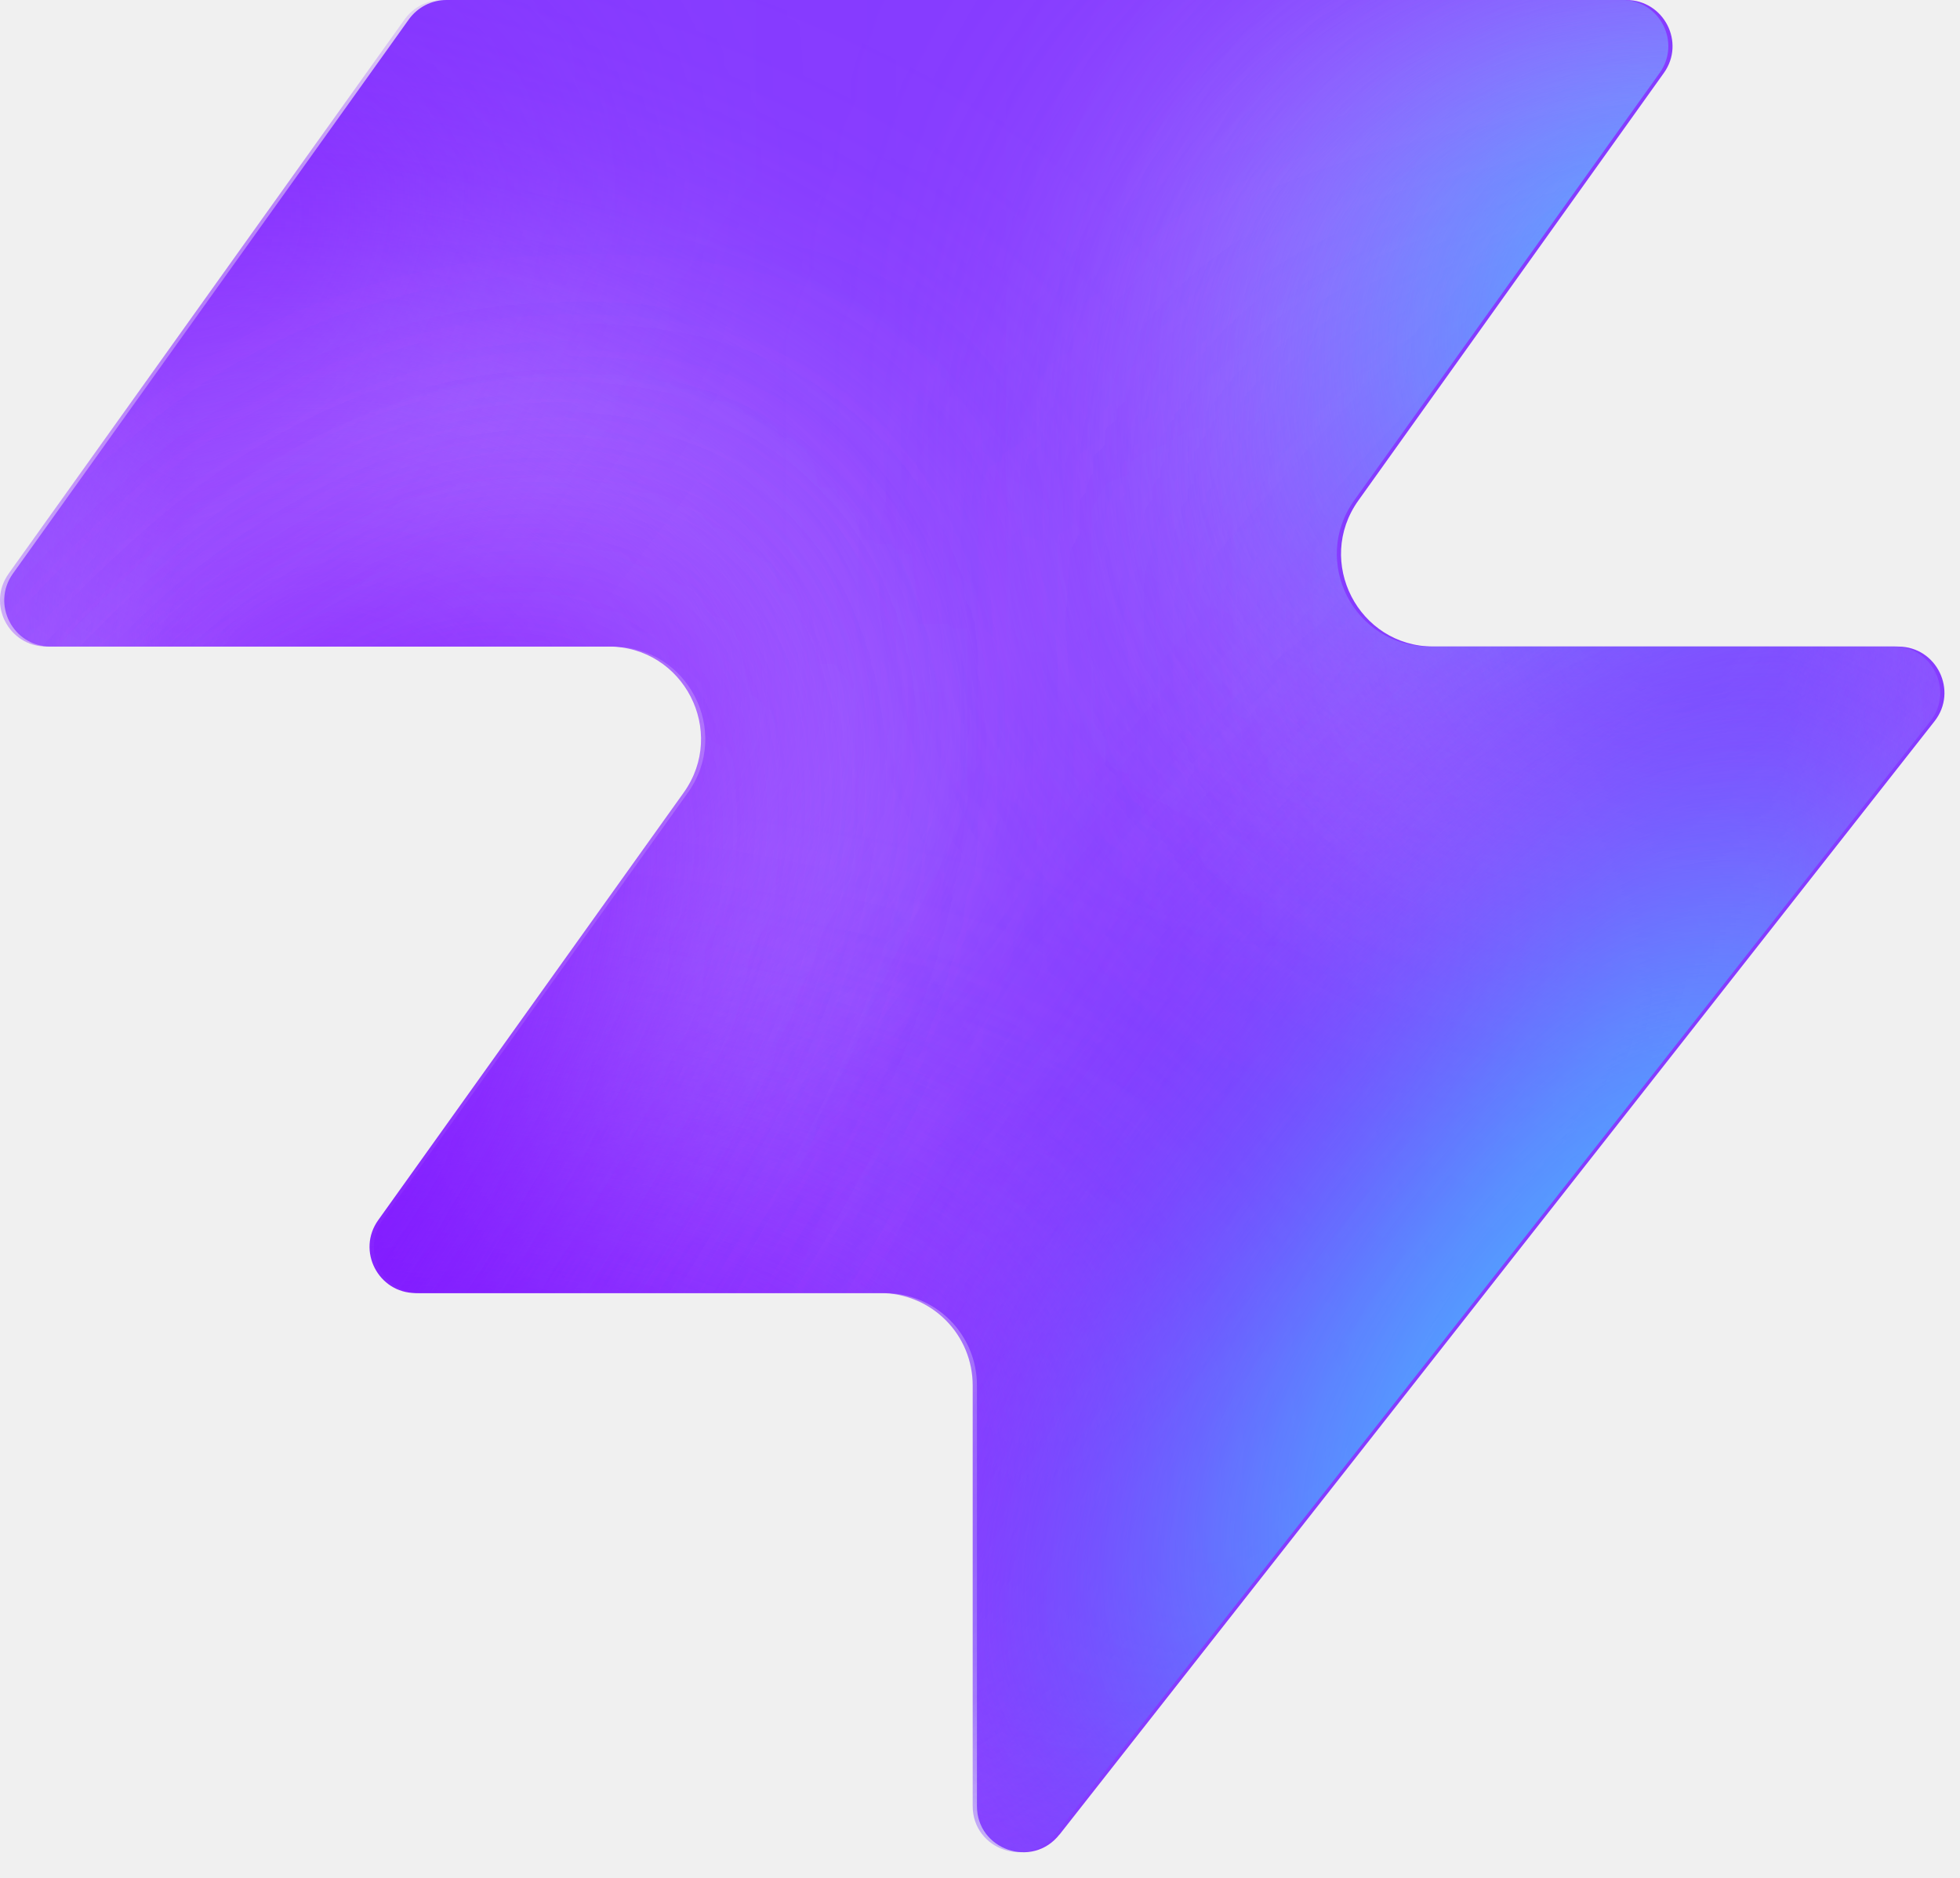
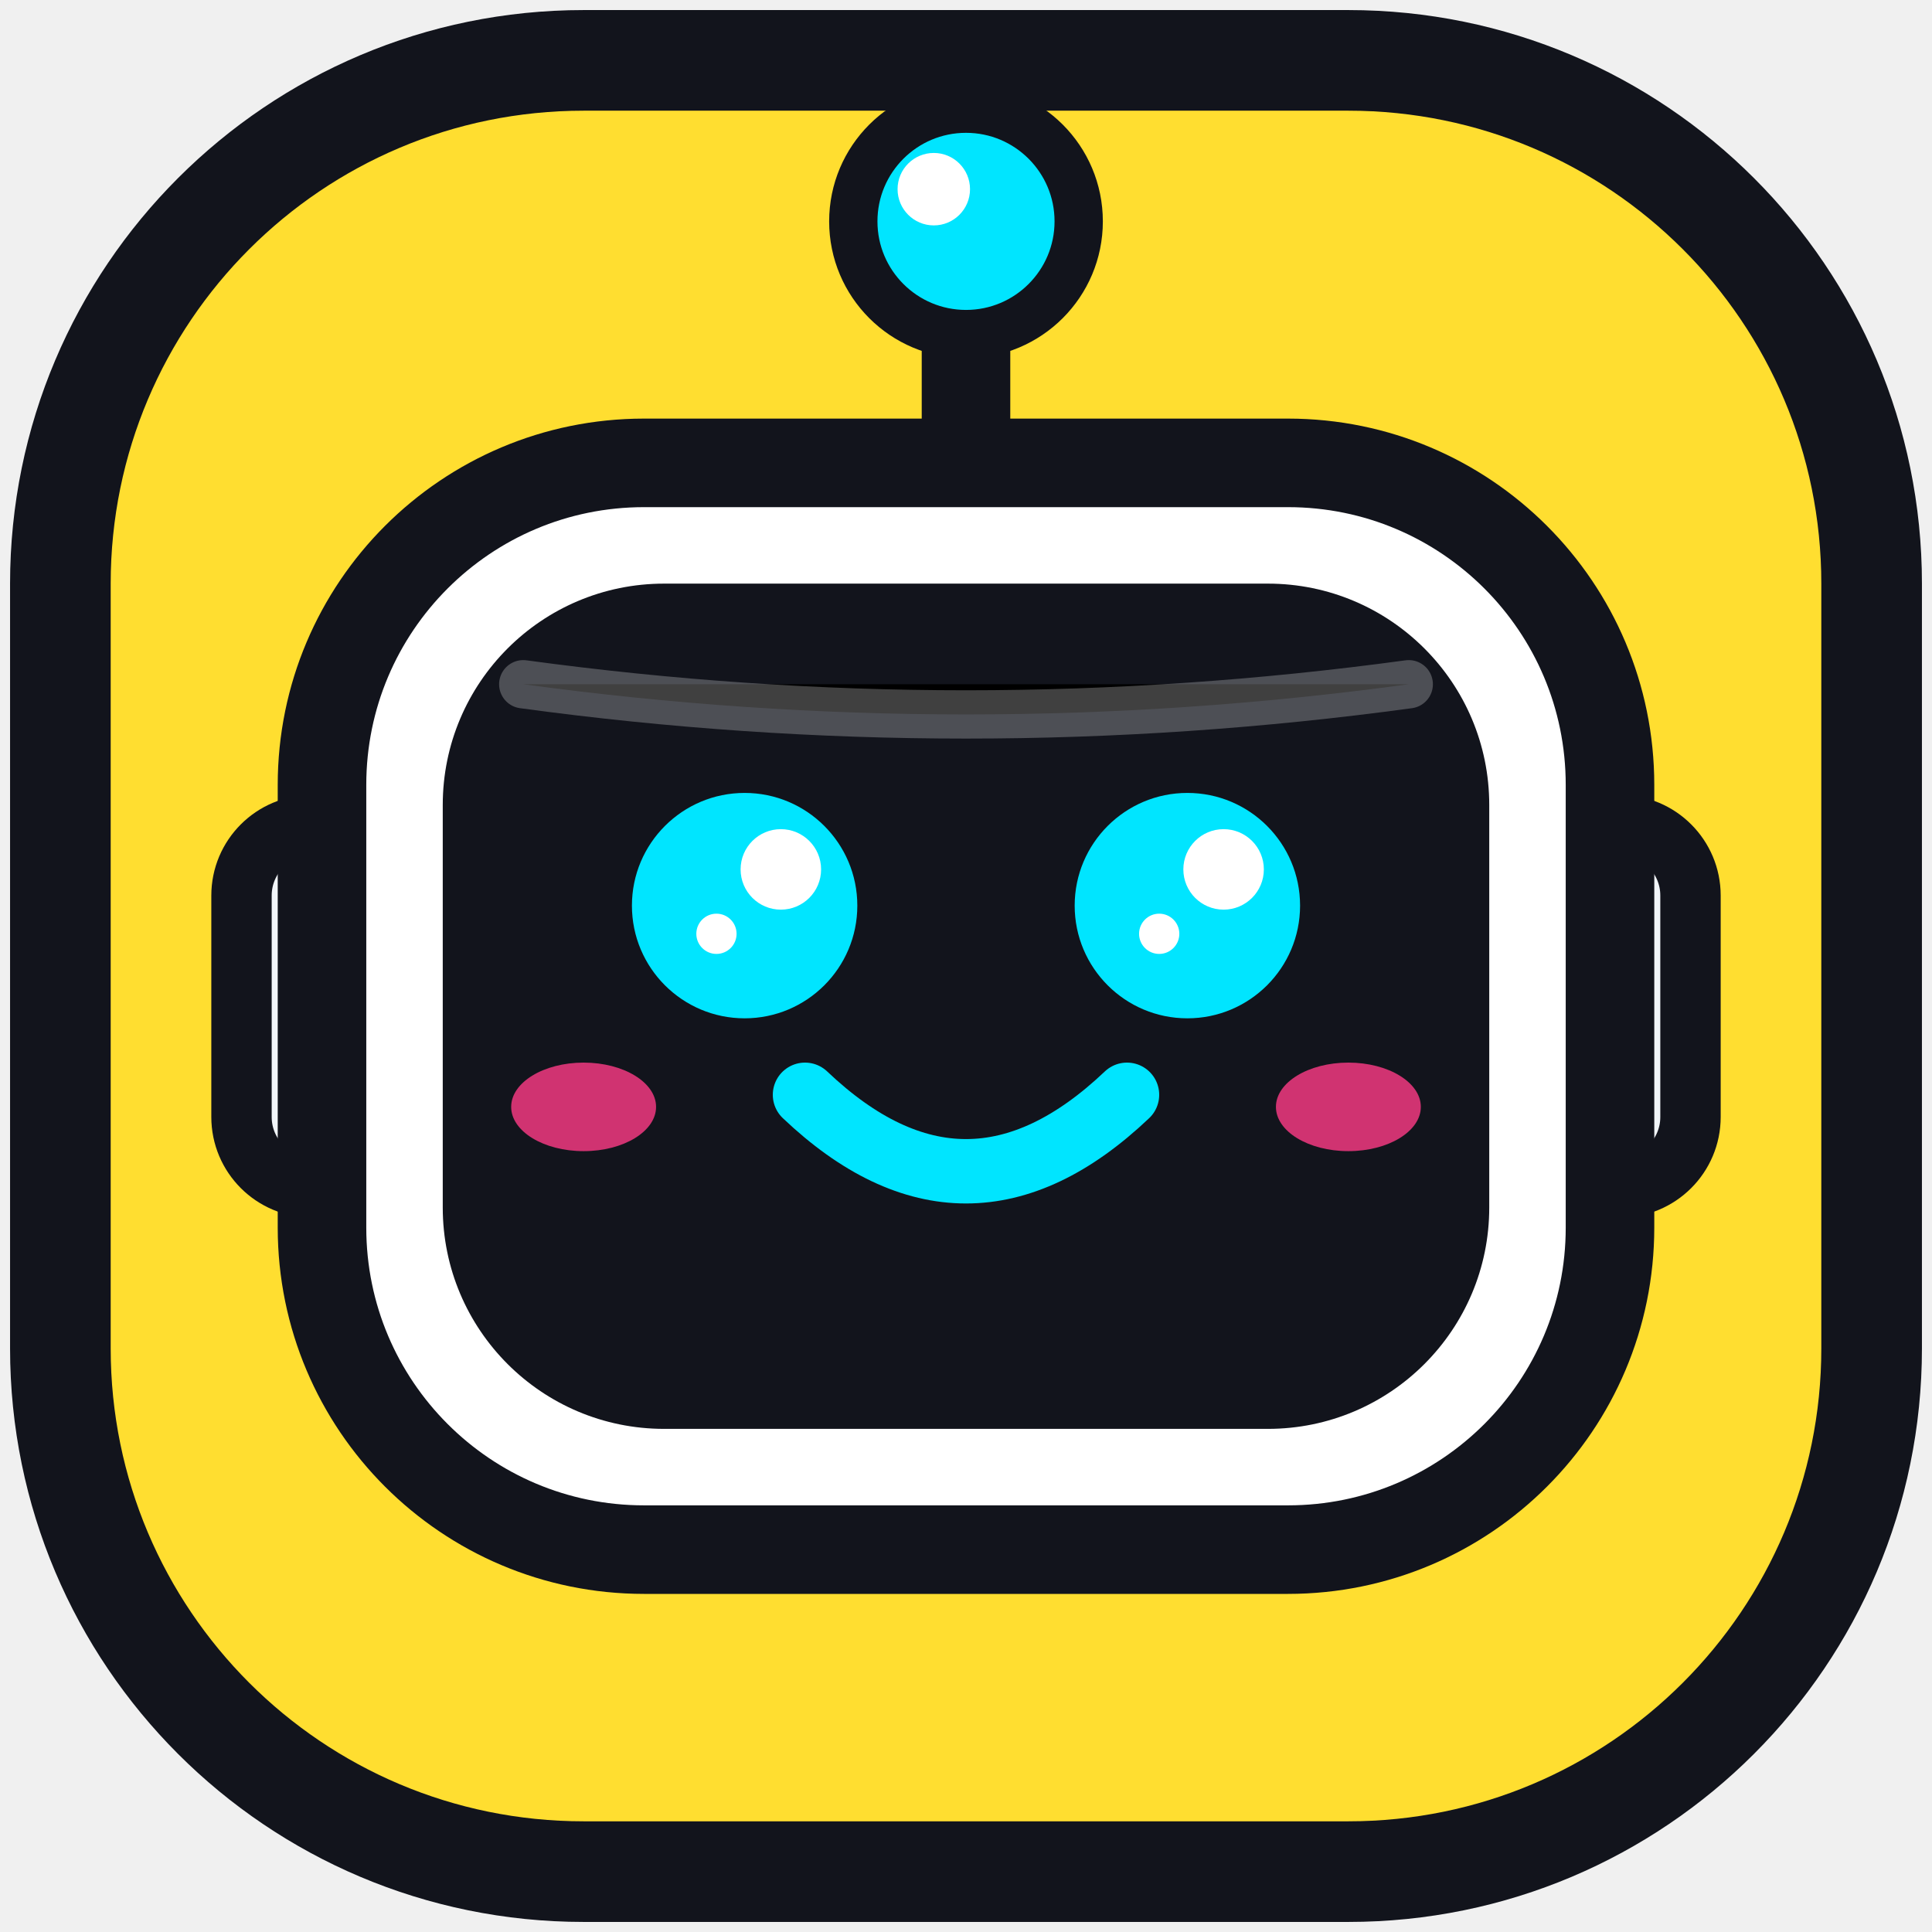
- <svg xmlns="http://www.w3.org/2000/svg" width="48" height="46" fill="none" viewBox="0 0 48 46">
-   <path fill="#863bff" d="M25.946 44.938c-.664.845-2.021.375-2.021-.698V33.937a2.26 2.26 0 0 0-2.262-2.262H10.287c-.92 0-1.456-1.04-.92-1.788l7.48-10.471c1.07-1.497 0-3.578-1.842-3.578H1.237c-.92 0-1.456-1.04-.92-1.788L10.013.474c.214-.297.556-.474.92-.474h28.894c.92 0 1.456 1.04.92 1.788l-7.48 10.471c-1.07 1.498 0 3.579 1.842 3.579h11.377c.943 0 1.473 1.088.89 1.83L25.947 44.94z" style="fill:#863bff;fill:color(display-p3 .525 .23 1);fill-opacity:1" />
-   <mask id="a" width="48" height="46" x="0" y="0" maskUnits="userSpaceOnUse" style="mask-type:alpha">
-     <path fill="#000" d="M25.842 44.938c-.664.844-2.021.375-2.021-.698V33.937a2.26 2.26 0 0 0-2.262-2.262H10.183c-.92 0-1.456-1.04-.92-1.788l7.48-10.471c1.07-1.498 0-3.579-1.842-3.579H1.133c-.92 0-1.456-1.04-.92-1.787L9.91.473c.214-.297.556-.474.92-.474h28.894c.92 0 1.456 1.04.92 1.788l-7.48 10.471c-1.07 1.498 0 3.578 1.842 3.578h11.377c.943 0 1.473 1.088.89 1.832L25.843 44.94z" style="fill:#000;fill-opacity:1" />
-   </mask>
-   <g mask="url(#a)">
-     <g filter="url(#b)">
-       <ellipse cx="5.508" cy="14.704" fill="#ede6ff" rx="5.508" ry="14.704" style="fill:#ede6ff;fill:color(display-p3 .927 .903 1);fill-opacity:1" transform="matrix(.00324 1 1 -.00324 -4.47 31.516)" />
-     </g>
-     <g filter="url(#c)">
-       <ellipse cx="10.399" cy="29.851" fill="#ede6ff" rx="10.399" ry="29.851" style="fill:#ede6ff;fill:color(display-p3 .927 .903 1);fill-opacity:1" transform="matrix(.00324 1 1 -.00324 -39.328 7.883)" />
-     </g>
-     <g filter="url(#d)">
-       <ellipse cx="5.508" cy="30.487" fill="#7e14ff" rx="5.508" ry="30.487" style="fill:#7e14ff;fill:color(display-p3 .492 .077 1);fill-opacity:1" transform="rotate(89.814 -25.913 -14.639)scale(1 -1)" />
-     </g>
-     <g filter="url(#e)">
-       <ellipse cx="5.508" cy="30.599" fill="#7e14ff" rx="5.508" ry="30.599" style="fill:#7e14ff;fill:color(display-p3 .492 .077 1);fill-opacity:1" transform="rotate(89.814 -32.644 -3.334)scale(1 -1)" />
-     </g>
-     <g filter="url(#f)">
-       <ellipse cx="5.508" cy="30.599" fill="#7e14ff" rx="5.508" ry="30.599" style="fill:#7e14ff;fill:color(display-p3 .492 .077 1);fill-opacity:1" transform="matrix(.00324 1 1 -.00324 -34.34 30.47)" />
-     </g>
-     <g filter="url(#g)">
-       <ellipse cx="14.072" cy="22.078" fill="#ede6ff" rx="14.072" ry="22.078" style="fill:#ede6ff;fill:color(display-p3 .927 .903 1);fill-opacity:1" transform="rotate(93.35 24.506 48.493)scale(-1 1)" />
-     </g>
-     <g filter="url(#h)">
-       <ellipse cx="3.47" cy="21.501" fill="#7e14ff" rx="3.47" ry="21.501" style="fill:#7e14ff;fill:color(display-p3 .492 .077 1);fill-opacity:1" transform="rotate(89.009 28.708 47.59)scale(-1 1)" />
-     </g>
-     <g filter="url(#i)">
-       <ellipse cx="3.47" cy="21.501" fill="#7e14ff" rx="3.47" ry="21.501" style="fill:#7e14ff;fill:color(display-p3 .492 .077 1);fill-opacity:1" transform="rotate(89.009 28.708 47.59)scale(-1 1)" />
-     </g>
-     <g filter="url(#j)">
-       <ellipse cx=".387" cy="8.972" fill="#7e14ff" rx="4.407" ry="29.108" style="fill:#7e14ff;fill:color(display-p3 .492 .077 1);fill-opacity:1" transform="rotate(39.51 .387 8.972)" />
-     </g>
-     <g filter="url(#k)">
-       <ellipse cx="47.523" cy="-6.092" fill="#7e14ff" rx="4.407" ry="29.108" style="fill:#7e14ff;fill:color(display-p3 .492 .077 1);fill-opacity:1" transform="rotate(37.892 47.523 -6.092)" />
-     </g>
-     <g filter="url(#l)">
-       <ellipse cx="41.412" cy="6.333" fill="#47bfff" rx="5.971" ry="9.665" style="fill:#47bfff;fill:color(display-p3 .28 .748 1);fill-opacity:1" transform="rotate(37.892 41.412 6.333)" />
-     </g>
-     <g filter="url(#m)">
-       <ellipse cx="-1.879" cy="38.332" fill="#7e14ff" rx="4.407" ry="29.108" style="fill:#7e14ff;fill:color(display-p3 .492 .077 1);fill-opacity:1" transform="rotate(37.892 -1.88 38.332)" />
-     </g>
-     <g filter="url(#n)">
-       <ellipse cx="-1.879" cy="38.332" fill="#7e14ff" rx="4.407" ry="29.108" style="fill:#7e14ff;fill:color(display-p3 .492 .077 1);fill-opacity:1" transform="rotate(37.892 -1.88 38.332)" />
-     </g>
-     <g filter="url(#o)">
-       <ellipse cx="35.651" cy="29.907" fill="#7e14ff" rx="4.407" ry="29.108" style="fill:#7e14ff;fill:color(display-p3 .492 .077 1);fill-opacity:1" transform="rotate(37.892 35.651 29.907)" />
-     </g>
-     <g filter="url(#p)">
-       <ellipse cx="38.418" cy="32.4" fill="#47bfff" rx="5.971" ry="15.297" style="fill:#47bfff;fill:color(display-p3 .28 .748 1);fill-opacity:1" transform="rotate(37.892 38.418 32.4)" />
-     </g>
-   </g>
-   <defs>
-     <filter id="b" width="60.045" height="41.654" x="-19.77" y="16.149" color-interpolation-filters="sRGB" filterUnits="userSpaceOnUse">
-       <feFlood flood-opacity="0" result="BackgroundImageFix" />
-       <feBlend in="SourceGraphic" in2="BackgroundImageFix" result="shape" />
-       <feGaussianBlur result="effect1_foregroundBlur_2002_17158" stdDeviation="7.659" />
-     </filter>
-     <filter id="c" width="90.34" height="51.437" x="-54.613" y="-7.533" color-interpolation-filters="sRGB" filterUnits="userSpaceOnUse">
-       <feFlood flood-opacity="0" result="BackgroundImageFix" />
-       <feBlend in="SourceGraphic" in2="BackgroundImageFix" result="shape" />
-       <feGaussianBlur result="effect1_foregroundBlur_2002_17158" stdDeviation="7.659" />
-     </filter>
-     <filter id="d" width="79.355" height="29.4" x="-49.64" y="2.03" color-interpolation-filters="sRGB" filterUnits="userSpaceOnUse">
-       <feFlood flood-opacity="0" result="BackgroundImageFix" />
-       <feBlend in="SourceGraphic" in2="BackgroundImageFix" result="shape" />
-       <feGaussianBlur result="effect1_foregroundBlur_2002_17158" stdDeviation="4.596" />
-     </filter>
-     <filter id="e" width="79.579" height="29.4" x="-45.045" y="20.029" color-interpolation-filters="sRGB" filterUnits="userSpaceOnUse">
-       <feFlood flood-opacity="0" result="BackgroundImageFix" />
-       <feBlend in="SourceGraphic" in2="BackgroundImageFix" result="shape" />
-       <feGaussianBlur result="effect1_foregroundBlur_2002_17158" stdDeviation="4.596" />
-     </filter>
-     <filter id="f" width="79.579" height="29.4" x="-43.513" y="21.178" color-interpolation-filters="sRGB" filterUnits="userSpaceOnUse">
-       <feFlood flood-opacity="0" result="BackgroundImageFix" />
-       <feBlend in="SourceGraphic" in2="BackgroundImageFix" result="shape" />
-       <feGaussianBlur result="effect1_foregroundBlur_2002_17158" stdDeviation="4.596" />
-     </filter>
-     <filter id="g" width="74.749" height="58.852" x="15.756" y="-17.901" color-interpolation-filters="sRGB" filterUnits="userSpaceOnUse">
-       <feFlood flood-opacity="0" result="BackgroundImageFix" />
-       <feBlend in="SourceGraphic" in2="BackgroundImageFix" result="shape" />
-       <feGaussianBlur result="effect1_foregroundBlur_2002_17158" stdDeviation="7.659" />
-     </filter>
-     <filter id="h" width="61.377" height="25.362" x="23.548" y="2.284" color-interpolation-filters="sRGB" filterUnits="userSpaceOnUse">
-       <feFlood flood-opacity="0" result="BackgroundImageFix" />
-       <feBlend in="SourceGraphic" in2="BackgroundImageFix" result="shape" />
-       <feGaussianBlur result="effect1_foregroundBlur_2002_17158" stdDeviation="4.596" />
-     </filter>
-     <filter id="i" width="61.377" height="25.362" x="23.548" y="2.284" color-interpolation-filters="sRGB" filterUnits="userSpaceOnUse">
-       <feFlood flood-opacity="0" result="BackgroundImageFix" />
-       <feBlend in="SourceGraphic" in2="BackgroundImageFix" result="shape" />
-       <feGaussianBlur result="effect1_foregroundBlur_2002_17158" stdDeviation="4.596" />
-     </filter>
-     <filter id="j" width="56.045" height="63.649" x="-27.636" y="-22.853" color-interpolation-filters="sRGB" filterUnits="userSpaceOnUse">
-       <feFlood flood-opacity="0" result="BackgroundImageFix" />
-       <feBlend in="SourceGraphic" in2="BackgroundImageFix" result="shape" />
-       <feGaussianBlur result="effect1_foregroundBlur_2002_17158" stdDeviation="4.596" />
-     </filter>
-     <filter id="k" width="54.814" height="64.646" x="20.116" y="-38.415" color-interpolation-filters="sRGB" filterUnits="userSpaceOnUse">
-       <feFlood flood-opacity="0" result="BackgroundImageFix" />
-       <feBlend in="SourceGraphic" in2="BackgroundImageFix" result="shape" />
-       <feGaussianBlur result="effect1_foregroundBlur_2002_17158" stdDeviation="4.596" />
-     </filter>
-     <filter id="l" width="33.541" height="35.313" x="24.641" y="-11.323" color-interpolation-filters="sRGB" filterUnits="userSpaceOnUse">
-       <feFlood flood-opacity="0" result="BackgroundImageFix" />
-       <feBlend in="SourceGraphic" in2="BackgroundImageFix" result="shape" />
-       <feGaussianBlur result="effect1_foregroundBlur_2002_17158" stdDeviation="4.596" />
-     </filter>
-     <filter id="m" width="54.814" height="64.646" x="-29.286" y="6.009" color-interpolation-filters="sRGB" filterUnits="userSpaceOnUse">
-       <feFlood flood-opacity="0" result="BackgroundImageFix" />
-       <feBlend in="SourceGraphic" in2="BackgroundImageFix" result="shape" />
-       <feGaussianBlur result="effect1_foregroundBlur_2002_17158" stdDeviation="4.596" />
-     </filter>
-     <filter id="n" width="54.814" height="64.646" x="-29.286" y="6.009" color-interpolation-filters="sRGB" filterUnits="userSpaceOnUse">
-       <feFlood flood-opacity="0" result="BackgroundImageFix" />
-       <feBlend in="SourceGraphic" in2="BackgroundImageFix" result="shape" />
-       <feGaussianBlur result="effect1_foregroundBlur_2002_17158" stdDeviation="4.596" />
-     </filter>
-     <filter id="o" width="54.814" height="64.646" x="8.244" y="-2.416" color-interpolation-filters="sRGB" filterUnits="userSpaceOnUse">
-       <feFlood flood-opacity="0" result="BackgroundImageFix" />
-       <feBlend in="SourceGraphic" in2="BackgroundImageFix" result="shape" />
-       <feGaussianBlur result="effect1_foregroundBlur_2002_17158" stdDeviation="4.596" />
-     </filter>
-     <filter id="p" width="39.409" height="43.623" x="18.713" y="10.588" color-interpolation-filters="sRGB" filterUnits="userSpaceOnUse">
-       <feFlood flood-opacity="0" result="BackgroundImageFix" />
-       <feBlend in="SourceGraphic" in2="BackgroundImageFix" result="shape" />
-       <feGaussianBlur result="effect1_foregroundBlur_2002_17158" stdDeviation="4.596" />
-     </filter>
-   </defs>
+ <svg xmlns="http://www.w3.org/2000/svg" width="48" height="48" viewBox="0 0 48 48">
+   <rect x="1.5" y="1.5" width="45" height="45" rx="13" fill="#FFDE30" stroke="#12141C" stroke-width="2.5" />
+   <line x1="24" y1="12" x2="24" y2="6.5" stroke="#12141C" stroke-width="2.2" stroke-linecap="round" />
+   <circle cx="24" cy="5.5" r="2.8" fill="#00E5FF" stroke="#12141C" stroke-width="1.2" />
+   <circle cx="23.2" cy="4.7" r="0.9" fill="#FFFFFF" />
+   <rect x="6" y="20.5" width="3.5" height="9" rx="1.75" fill="#F1F5F9" stroke="#12141C" stroke-width="1.5" />
+   <rect x="38.5" y="20.5" width="3.5" height="9" rx="1.75" fill="#F1F5F9" stroke="#12141C" stroke-width="1.5" />
+   <rect x="8" y="11.5" width="32" height="27" rx="8" fill="#FFFFFF" stroke="#12141C" stroke-width="2.2" />
+   <rect x="11" y="14.5" width="26" height="21" rx="5.5" fill="#12141C" />
+   <path d="M13 17 Q24 18.5 35 17" stroke="#FFFFFF" stroke-opacity="0.25" stroke-width="1.2" stroke-linecap="round" />
+   <ellipse cx="14.5" cy="27.5" rx="1.8" ry="1.1" fill="#FF3B86" opacity="0.8" />
+   <ellipse cx="33.5" cy="27.5" rx="1.8" ry="1.1" fill="#FF3B86" opacity="0.8" />
+   <circle cx="18.5" cy="22.5" r="2.8" fill="#00E5FF" />
+   <circle cx="29.5" cy="22.5" r="2.8" fill="#00E5FF" />
+   <circle cx="19.4" cy="21.6" r="1" fill="#FFFFFF" />
+   <circle cx="17.8" cy="23.2" r="0.5" fill="#FFFFFF" />
+   <circle cx="30.4" cy="21.6" r="1" fill="#FFFFFF" />
+   <circle cx="28.8" cy="23.2" r="0.5" fill="#FFFFFF" />
+   <path d="M20 27.2 Q24 31 28 27.2" stroke="#00E5FF" stroke-width="1.6" stroke-linecap="round" fill="none" />
</svg>
